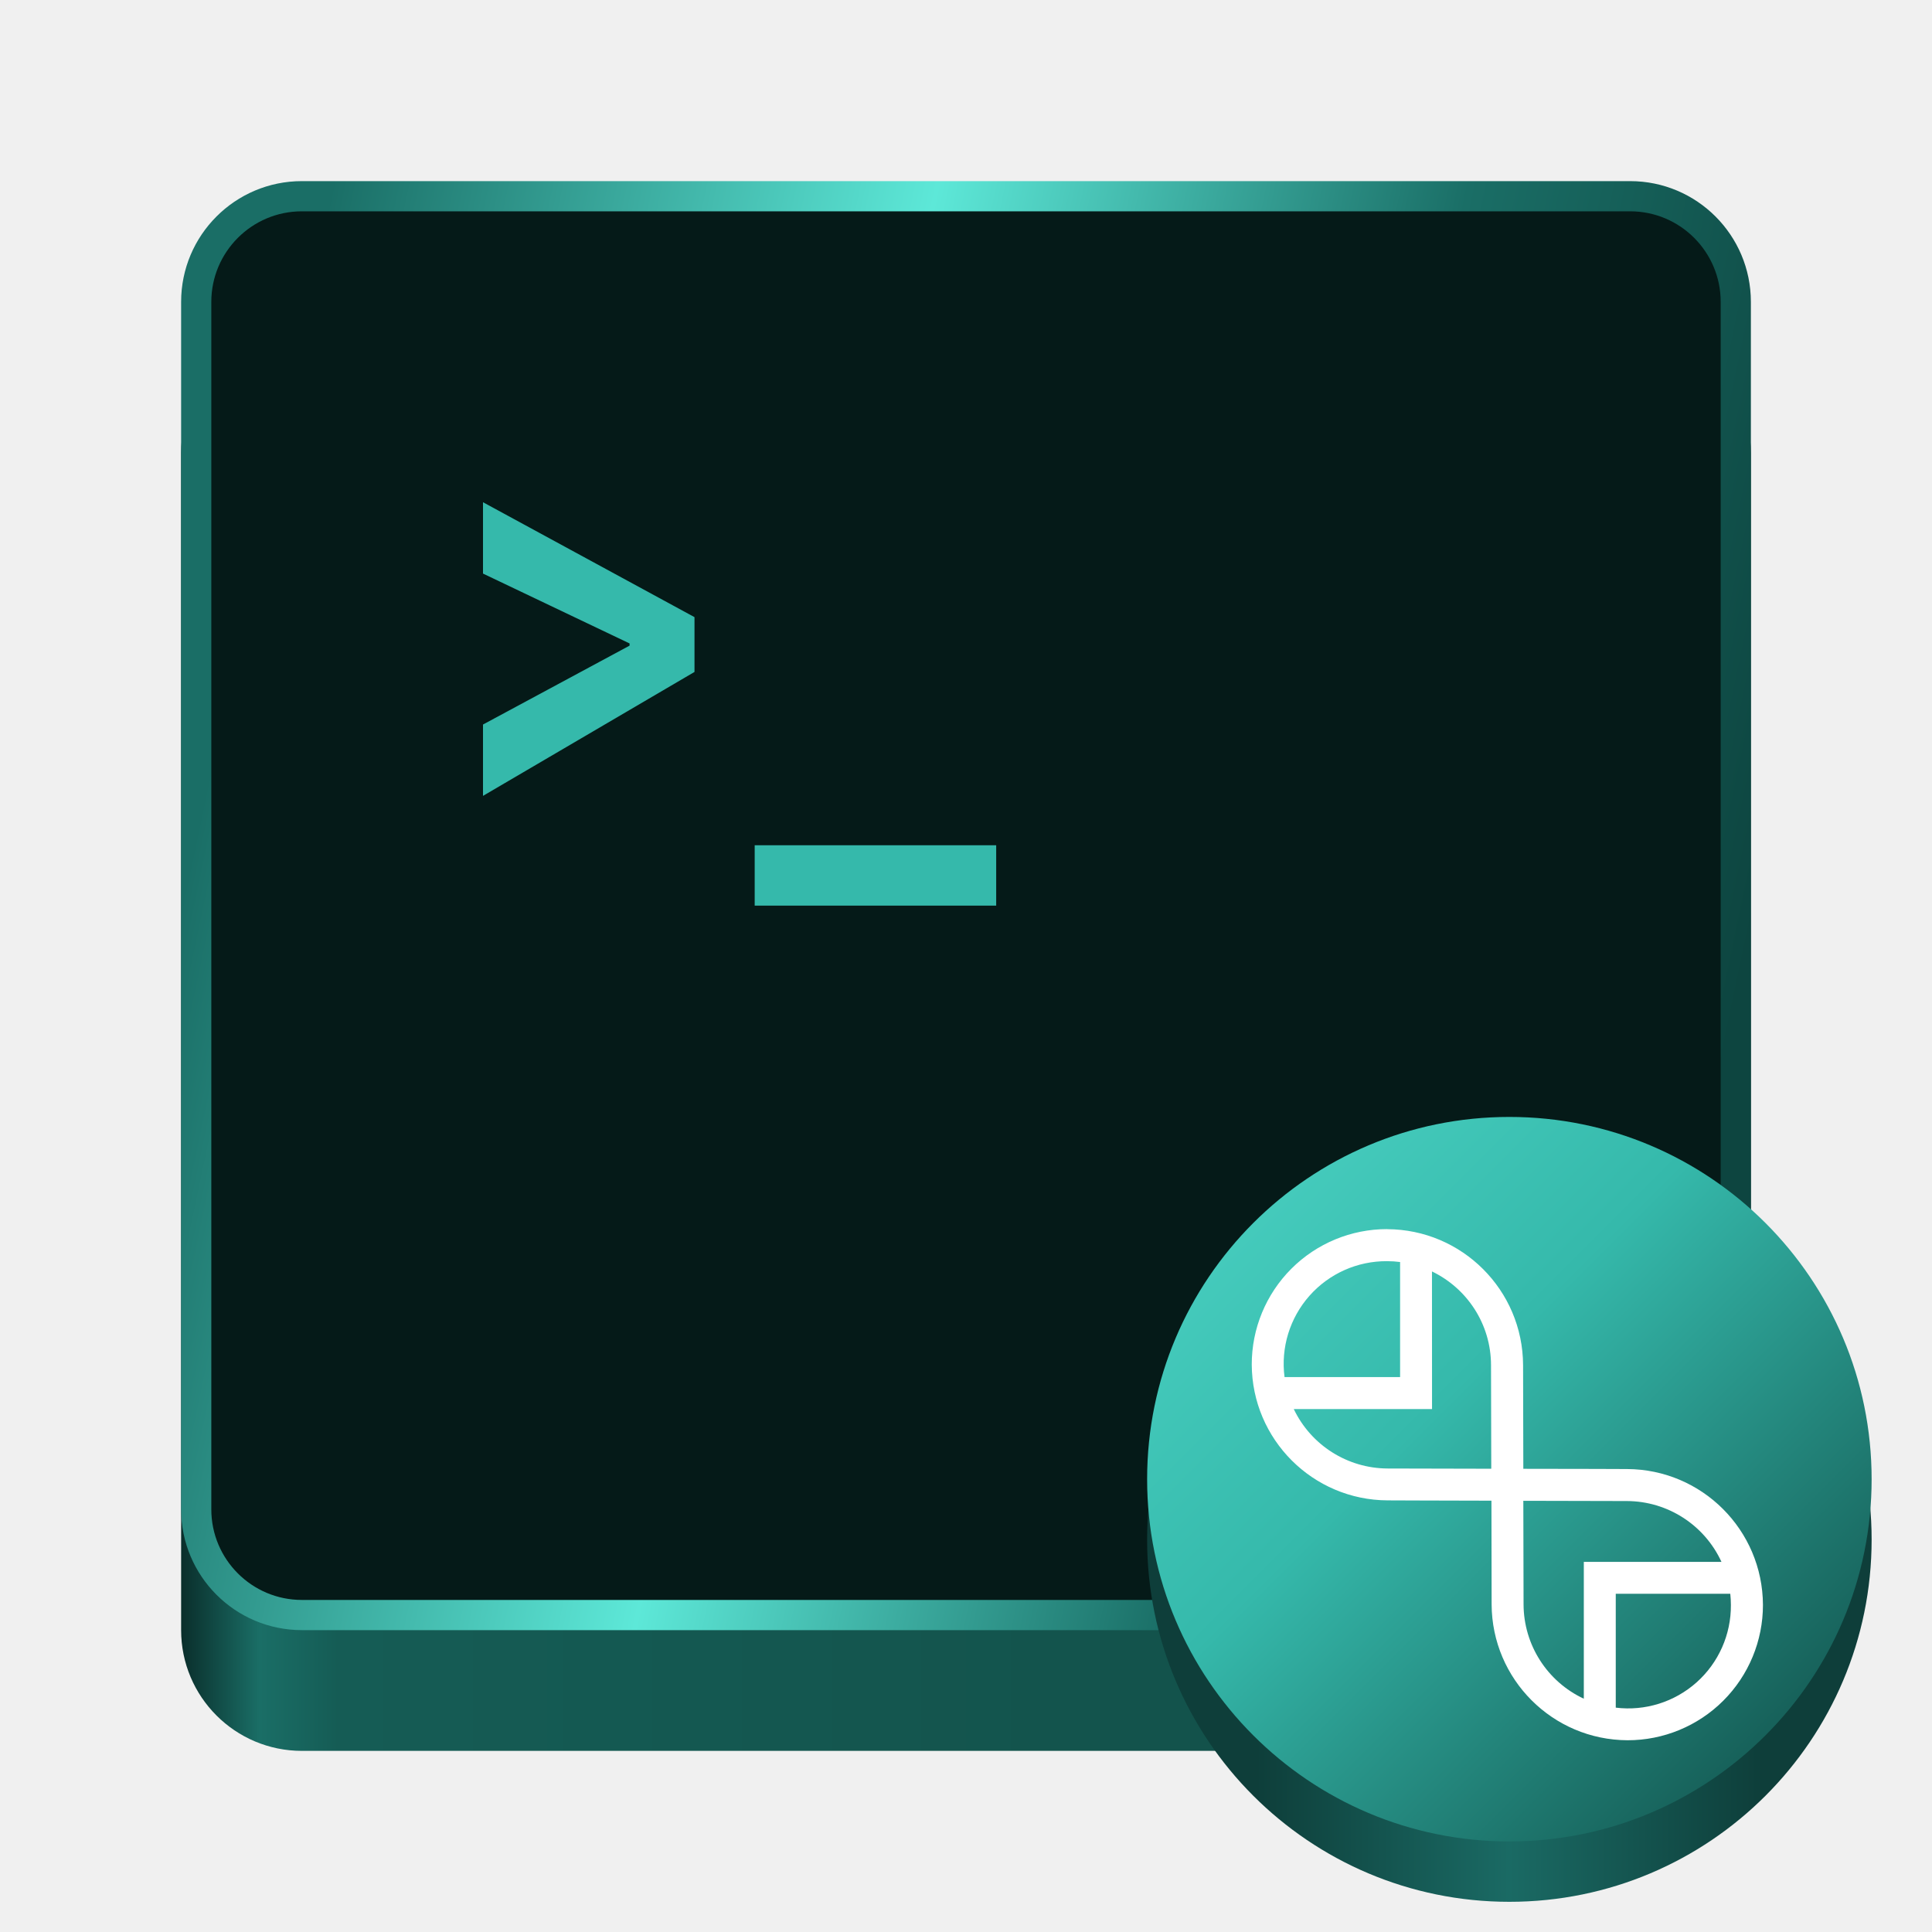
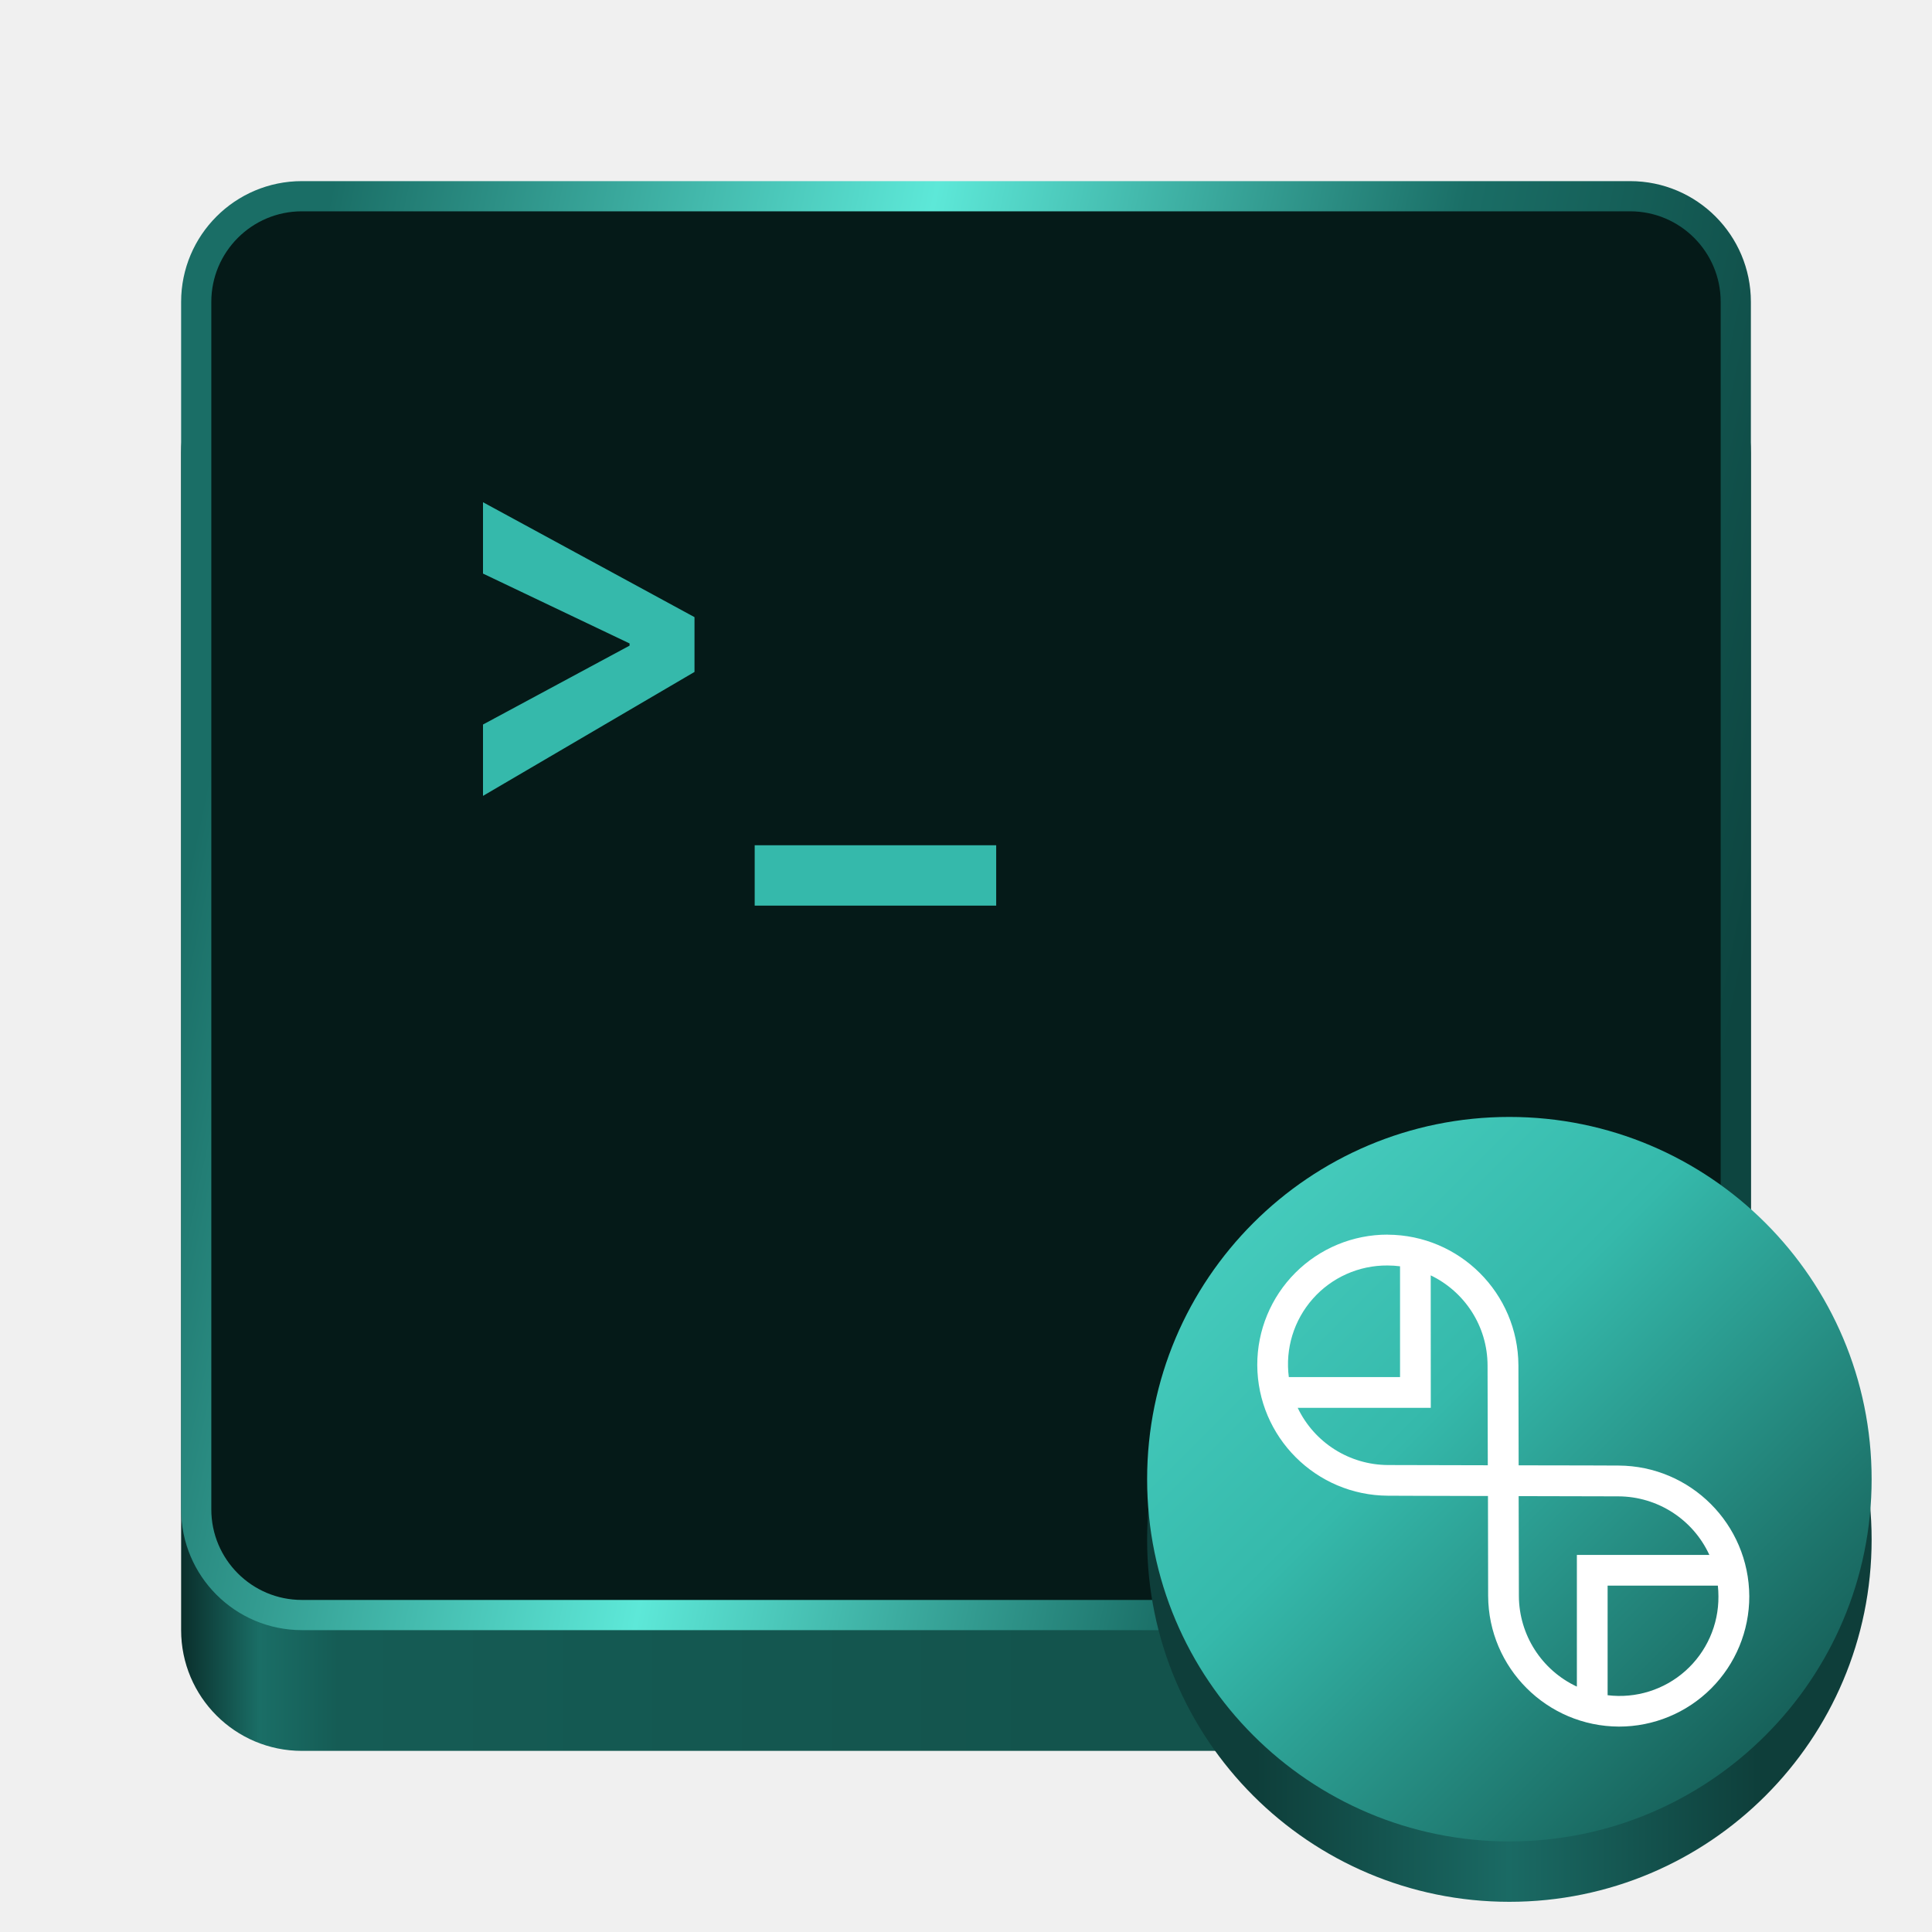
<svg xmlns="http://www.w3.org/2000/svg" height="128px" viewBox="0 0 128 128" width="128px">
  <defs>
    <linearGradient id="a" gradientUnits="userSpaceOnUse" x1="12" x2="116" y1="64" y2="64">
      <stop offset="0" stop-color="#0a2e2b" />
      <stop offset="0.05" stop-color="#1a6e66" />
      <stop offset="0.1" stop-color="#155c55" />
      <stop offset="0.9" stop-color="#124e47" />
      <stop offset="0.95" stop-color="#1a6e66" />
      <stop offset="1" stop-color="#0a2e2b" />
    </linearGradient>
    <linearGradient id="b" gradientUnits="userSpaceOnUse" x1="12" x2="112.041" y1="60" y2="80.988">
      <stop offset="0" stop-color="#1a6e66" />
      <stop offset="0.384" stop-color="#5de8d8" />
      <stop offset="0.721" stop-color="#1a6e66" />
      <stop offset="1" stop-color="#0d4540" />
    </linearGradient>
    <linearGradient id="twgrad" gradientUnits="userSpaceOnUse" x1="76" y1="74" x2="124" y2="122">
      <stop offset="0" stop-color="#4dd4c5" />
      <stop offset="0.4" stop-color="#35b9ab" />
      <stop offset="1" stop-color="#0d4540" />
    </linearGradient>
    <linearGradient id="shadowgrad" gradientUnits="userSpaceOnUse" x1="76" y1="102" x2="124" y2="102">
      <stop offset="0" stop-color="#0e3e3a" />
      <stop offset="0.15" stop-color="#0e3e3a" />
      <stop offset="0.5" stop-color="#1a6a64" />
      <stop offset="0.85" stop-color="#0e3e3a" />
      <stop offset="1" stop-color="#0e3e3a" />
    </linearGradient>
  </defs>
  <path d="m 20 22 h 88 c 4.418 0 8 3.582 8 8 v 78 c 0 4.418 -3.582 8 -8 8 h -88 c -4.418 0 -8 -3.582 -8 -8 v -78 c 0 -4.418 3.582 -8 8 -8 z m 0 0" fill="url(#a)" />
  <path d="m 20 12 h 88 c 4.418 0 8 3.582 8 8 v 80 c 0 4.418 -3.582 8 -8 8 h -88 c -4.418 0 -8 -3.582 -8 -8 v -80 c 0 -4.418 3.582 -8 8 -8 z m 0 0" fill="url(#b)" />
  <path d="m 20 14 h 88 c 3.312 0 6 2.688 6 6 v 80 c 0 3.312 -2.688 6 -6 6 h -88 c -3.312 0 -6 -2.688 -6 -6 v -80 c 0 -3.312 2.688 -6 6 -6 z m 0 0" fill="#051a18" />
  <path d="m 46.012 40.887 l -14.012 -7.613 v 4.727 l 9.711 4.629 v 0.145 l -9.711 5.227 v 4.727 l 14.012 -8.211 z m 0 0" fill="#35b9ab" />
  <path d="m 50 56 v 4 h 16 v -4 z m 0 0" fill="#35b9ab" />
  <circle cx="100" cy="102" r="24" fill="url(#shadowgrad)" />
  <circle cx="100" cy="98" r="24" fill="url(#twgrad)" />
-   <g transform="translate(66,64.5) scale(4.000)">
+   <g transform="translate(67,65.5) scale(3.850)">
    <path fill="#fff" fill-rule="evenodd" d="M6.476 4.233a2.24 2.24 0 0 0-2.243 2.243 2.26 2.26 0 0 0 2.251 2.25l.557.002h-.002.001l1.163.003.003 1.718a2.26 2.26 0 0 0 2.251 2.25 2.24 2.24 0 0 0 2.243-2.242 2.26 2.26 0 0 0-2.251-2.25l-.525-.002-1.193-.002-.004-1.719a2.26 2.26 0 0 0-2.251-2.25m-.001.53q.109 0 .215.014v1.906H4.776a1.7 1.7 0 0 1 1.698-1.92m.744.17c.578.278.977.868.978 1.552L8.2 8.202l-1.715-.004a1.73 1.73 0 0 1-1.556-.984h2.29zm1.513 3.799 1.716.004a1.73 1.73 0 0 1 1.566 1.008h-2.28v2.266a1.73 1.73 0 0 1-.998-1.562zm1.531 1.54h1.897q.01.093.01.186a1.7 1.7 0 0 1-1.907 1.7z" color="#000" style="-inkscape-stroke:none" />
  </g>
</svg>
